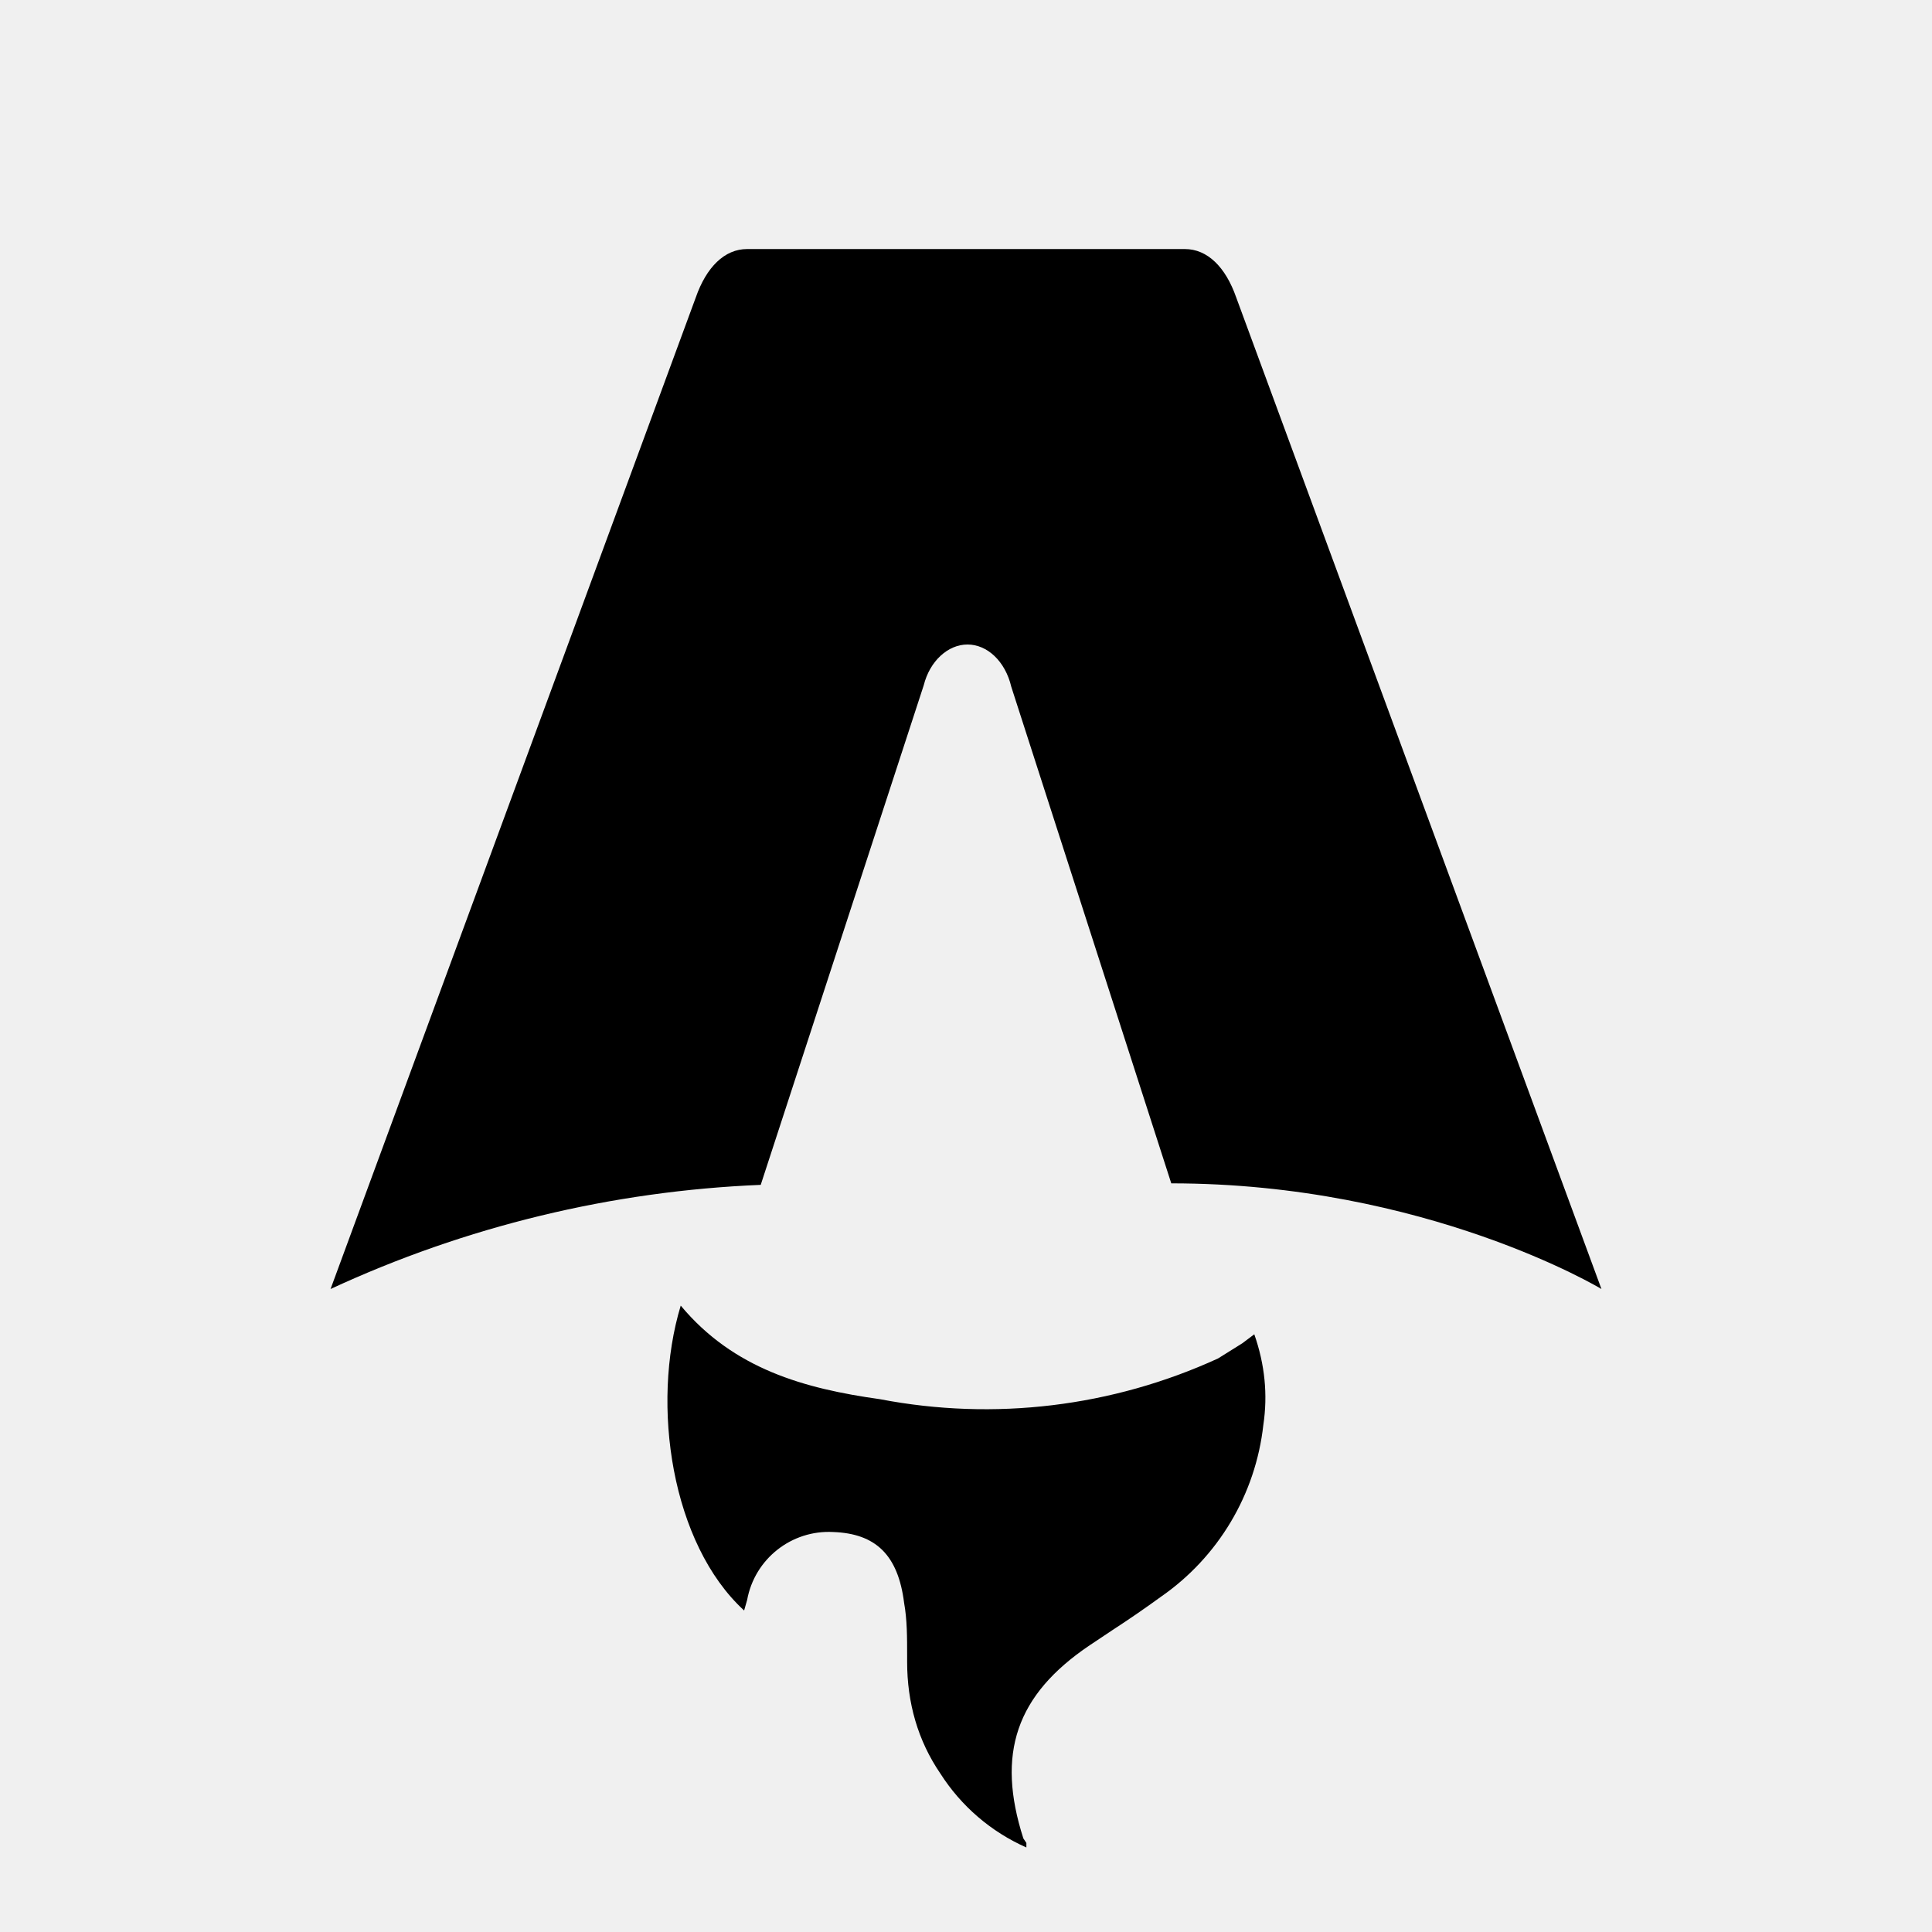
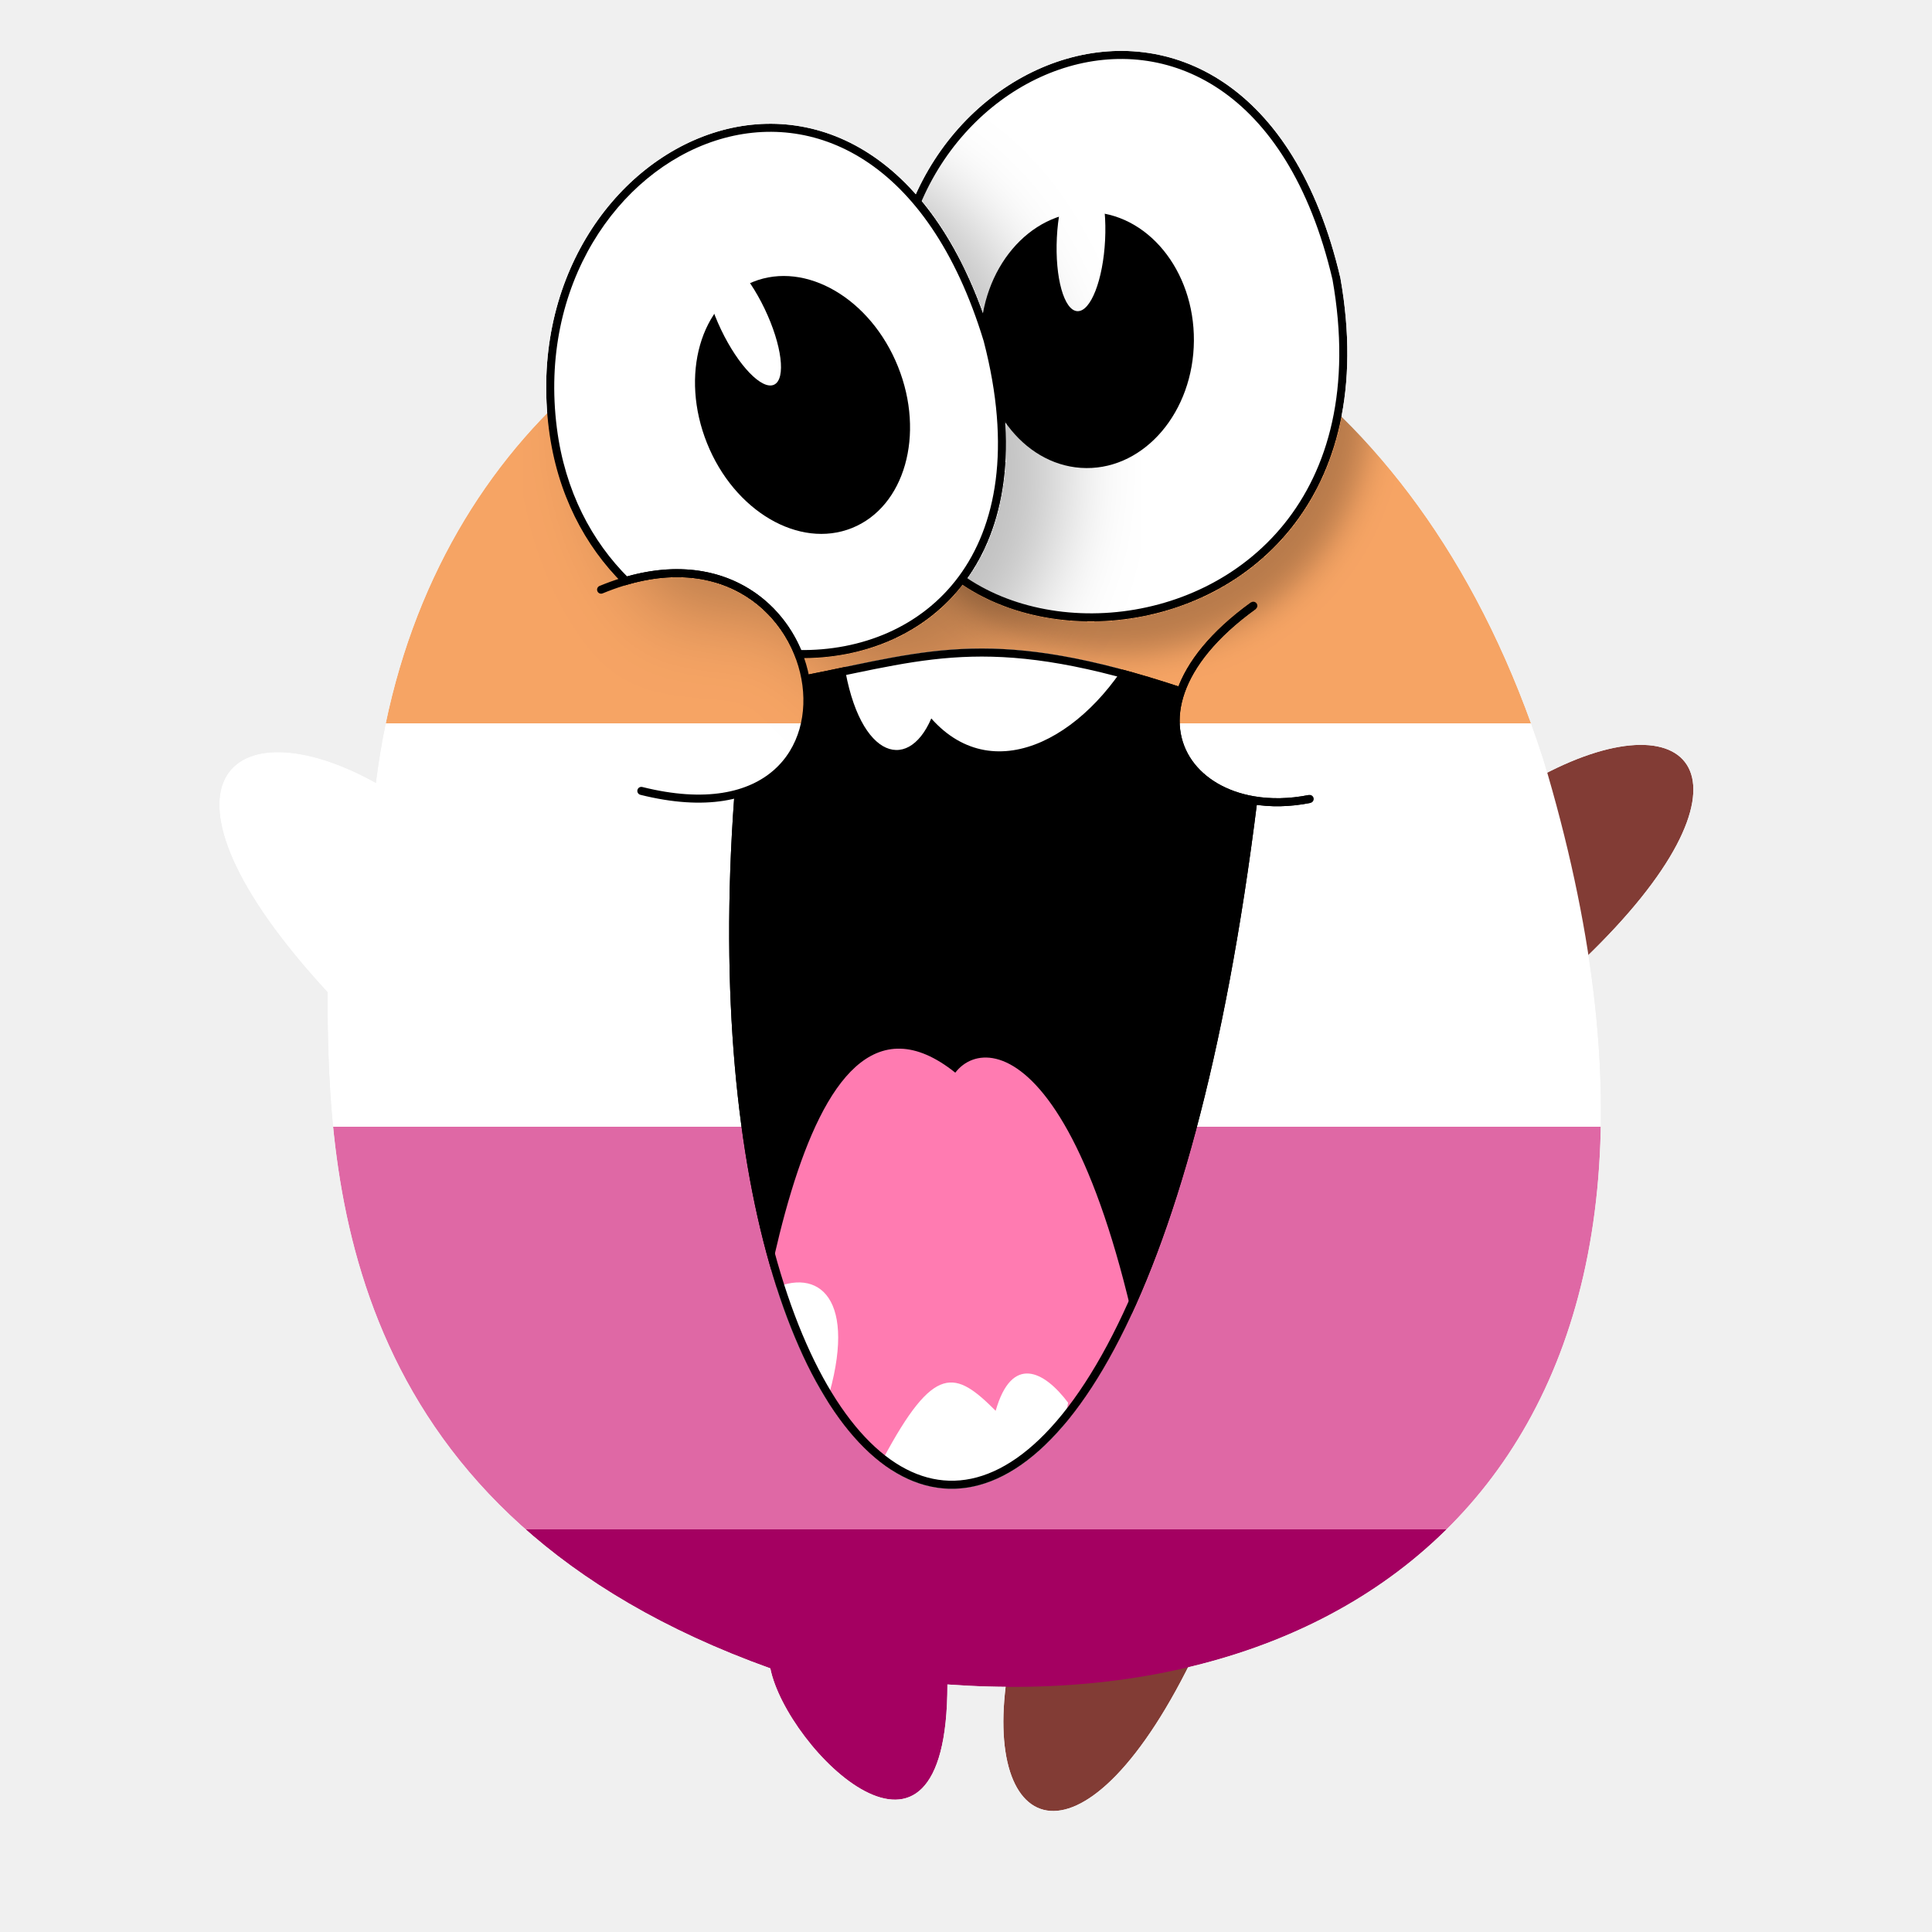
- <svg xmlns="http://www.w3.org/2000/svg" fill="none" viewBox="0 0 128 128">
-   <path d="M50.4 78.5a75.1 75.1 0 0 0-28.5 6.9l24.2-65.7c.7-2 1.9-3.2 3.4-3.2h29c1.5 0 2.7 1.2 3.4 3.2l24.2 65.7s-11.6-7-28.5-7L67 45.5c-.4-1.7-1.6-2.8-2.9-2.8-1.3 0-2.5 1.1-2.9 2.7L50.4 78.5Zm-1.1 28.2Zm-4.2-20.2c-2 6.6-.6 15.8 4.2 20.2a17.5 17.5 0 0 1 .2-.7 5.5 5.5 0 0 1 5.7-4.5c2.8.1 4.3 1.5 4.7 4.7.2 1.1.2 2.3.2 3.5v.4c0 2.7.7 5.2 2.2 7.4a13 13 0 0 0 5.7 4.9v-.3l-.2-.3c-1.8-5.6-.5-9.5 4.4-12.8l1.5-1a73 73 0 0 0 3.2-2.2 16 16 0 0 0 6.8-11.4c.3-2 .1-4-.6-6l-.8.6-1.6 1a37 37 0 0 1-22.4 2.7c-5-.7-9.7-2-13.2-6.2Z" />
-   <style>
-         path { fill: #000; }
-         @media (prefers-color-scheme: dark) {
-             path { fill: #FFF; }
-         }
-     </style>
+ <svg xmlns="http://www.w3.org/2000/svg" width="256" height="256" viewBox="0 0 200 240" fill="none" preserveAspectRatio="xMidYMid meet">
+   <mask id="mask0_11_20" style="mask-type:alpha" maskUnits="userSpaceOnUse" x="6" y="6" width="185" height="220">
+     <path d="M171.681 96.25C190.681 86.25 199.681 97.25 176.681 119.25L171.681 96.25Z" fill="#FFFFFF" stroke="none" />
+     <path d="M105.22 207.47C101.687 228.649 114.955 233.742 128.626 205L105.22 207.47Z" fill="#FFFFFF" stroke="none" />
+     <path d="M171.691 94.251C141.691 1.251 36.691 17.251 26.691 97.251C8.689 87.251 -3.31 97.251 20.689 123.251C20.689 147.251 22.689 188.251 75.691 207.251C77.691 217.251 97.691 237.251 97.691 209.251C152.691 213.251 196.69 177.251 171.691 94.251Z" fill="url(#lesbian_flag)" stroke="none" />
+     <path d="M92.019 45.627C79.686 88.251 155.686 89.251 146.019 34.627C134.687 -13.749 84.686 8.251 92.019 45.627Z" fill="#FFFFFF" stroke="black" />
+     <ellipse cx="115.059" cy="42.243" rx="13.252" ry="15.902" transform="rotate(0.401502 115.059 42.2432)" fill="black" />
+     <ellipse cx="114.283" cy="29.666" rx="3" ry="9" transform="rotate(2.86449 114.283 29.6655)" fill="white" />
+     <path fill-rule="evenodd" clip-rule="evenodd" d="M57.75 72.168C53.1 67.55 49.703 61.213 48.682 53.25C44.067 17.251 88.699 -3.749 102.682 42.25C109.661 69.091 95.026 81.523 79.199 81.249C76.471 74.388 68.897 68.908 57.75 72.168Z" fill="#FFFFFF" />
+     <path d="M48.682 53.25L49.178 53.186L48.682 53.25ZM57.75 72.168L57.397 72.522L57.607 72.73L57.89 72.647L57.75 72.168ZM102.682 42.25L103.166 42.124L103.164 42.114L103.161 42.105L102.682 42.25ZM79.199 81.249L78.734 81.433L78.857 81.743L79.19 81.749L79.199 81.249ZM48.186 53.313C49.221 61.387 52.669 67.826 57.397 72.522L58.102 71.813C53.531 67.273 50.185 61.039 49.178 53.186L48.186 53.313ZM103.161 42.105C99.641 30.527 94.173 23.1 87.968 19.081C81.756 15.057 74.853 14.481 68.553 16.525C55.973 20.607 45.851 35.1 48.186 53.313L49.178 53.186C46.898 35.401 56.785 21.394 68.862 17.476C74.892 15.52 81.48 16.069 87.425 19.92C93.377 23.776 98.731 30.973 102.204 42.395L103.161 42.105ZM79.19 81.749C87.234 81.888 95.016 78.797 99.894 72.215C104.775 65.63 106.681 55.643 103.166 42.124L102.198 42.376C105.662 55.698 103.74 65.347 99.091 71.62C94.44 77.896 86.992 80.884 79.208 80.749L79.19 81.749ZM79.663 81.064C78.258 77.531 75.603 74.346 71.856 72.466C68.102 70.583 63.29 70.027 57.609 71.688L57.89 72.647C63.357 71.049 67.905 71.603 71.407 73.36C74.915 75.12 77.411 78.106 78.734 81.433L79.663 81.064Z" fill="black" />
+     <ellipse cx="79.692" cy="50.303" rx="12.78" ry="16.478" transform="rotate(-21.8801 79.6919 50.3027)" fill="black" />
+     <ellipse cx="72.284" cy="39.664" rx="3" ry="9" transform="rotate(-25.5681 72.2843 39.6642)" fill="white" />
+   </mask>
+   <g mask="url(#mask0_11_20)">
+     <path d="M171.681 96.25C190.681 86.25 199.681 97.25 176.681 119.25L171.681 96.25Z" fill="#823C35" stroke="none" />
+     <path d="M105.22 207.47C101.687 228.649 114.955 233.742 128.626 205L105.22 207.47Z" fill="#823C35" stroke="none" />
+     <path d="M171.691 94.251C141.691 1.251 36.691 17.251 26.691 97.251C8.689 87.251 -3.31 97.251 20.689 123.251C20.689 147.251 22.689 188.251 75.691 207.251C77.691 217.251 97.691 237.251 97.691 209.251C152.691 213.251 196.69 177.251 171.691 94.251Z" fill="url(#lesbian_flag)" stroke="none" />
+     <g filter="url(#filter0_d_11_20)">
+       <path d="M92.019 45.627C79.686 88.251 155.686 89.251 146.019 34.627C134.687 -13.749 84.686 8.251 92.019 45.627Z" fill="#FFFFFF" stroke="black" />
+       <ellipse cx="115.059" cy="42.243" rx="13.252" ry="15.902" transform="rotate(0.401502 115.059 42.2432)" fill="black" />
+       <ellipse cx="114.283" cy="29.666" rx="3" ry="9" transform="rotate(2.86449 114.283 29.6655)" fill="white" />
+     </g>
+     <g filter="url(#filter1_d_11_20)">
+       <path fill-rule="evenodd" clip-rule="evenodd" d="M57.75 72.168C53.1 67.55 49.703 61.213 48.682 53.25C44.067 17.251 88.699 -3.749 102.682 42.25C109.661 69.091 95.026 81.523 79.199 81.249C76.471 74.388 68.897 68.908 57.75 72.168Z" fill="#FFFFFF" />
+       <path d="M48.682 53.25L49.178 53.186L48.682 53.25ZM57.75 72.168L57.397 72.522L57.607 72.73L57.89 72.647L57.75 72.168ZM102.682 42.25L103.166 42.124L103.164 42.114L103.161 42.105L102.682 42.25ZM79.199 81.249L78.734 81.433L78.857 81.743L79.19 81.749L79.199 81.249ZM48.186 53.313C49.221 61.387 52.669 67.826 57.397 72.522L58.102 71.813C53.531 67.273 50.185 61.039 49.178 53.186L48.186 53.313ZM103.161 42.105C99.641 30.527 94.173 23.1 87.968 19.081C81.756 15.057 74.853 14.481 68.553 16.525C55.973 20.607 45.851 35.1 48.186 53.313L49.178 53.186C46.898 35.401 56.785 21.394 68.862 17.476C74.892 15.52 81.48 16.069 87.425 19.92C93.377 23.776 98.731 30.973 102.204 42.395L103.161 42.105ZM79.19 81.749C87.234 81.888 95.016 78.797 99.894 72.215C104.775 65.63 106.681 55.643 103.166 42.124L102.198 42.376C105.662 55.698 103.74 65.347 99.091 71.62C94.44 77.896 86.992 80.884 79.208 80.749L79.19 81.749ZM79.663 81.064C78.258 77.531 75.603 74.346 71.856 72.466C68.102 70.583 63.29 70.027 57.609 71.688L57.89 72.647C63.357 71.049 67.905 71.603 71.407 73.36C74.915 75.12 77.411 78.106 78.734 81.433L79.663 81.064Z" fill="black" />
+     </g>
+     <ellipse cx="79.692" cy="50.303" rx="12.78" ry="16.478" transform="rotate(-21.8801 79.6919 50.3027)" fill="black" />
+     <ellipse cx="72.284" cy="39.664" rx="3" ry="9" transform="rotate(-25.5681 72.2843 39.6642)" fill="white" />
+     <path d="M59.671 98.249C91.671 106.249 83.671 61.249 54.671 73.249" stroke="black" stroke-linecap="round" fill="none" />
+     <path d="M80.693 84.248C95.693 81.248 103.693 78.248 126.693 85.891C124.324 92.658 128.64 98.196 135.691 99.41C119.696 228.247 64.696 196.247 71.693 99.248C75.693 100.248 82.693 92.248 80.693 84.248Z" fill="black" />
+     <path d="M135.691 75.248C130.709 78.846 127.872 82.521 126.693 85.891M142.692 99.248C140.182 99.749 137.813 99.775 135.691 99.41M126.693 85.891C103.693 78.248 95.693 81.248 80.693 84.248C82.693 92.248 75.693 100.248 71.693 99.248C64.696 196.248 119.696 228.247 135.691 99.41M126.693 85.891C124.324 92.658 128.64 98.196 135.691 99.41" stroke="black" />
+     <mask id="mask1_11_20" style="mask-type:alpha" maskUnits="userSpaceOnUse" x="70" y="74" width="73" height="111">
+       <path d="M80.693 84.248C95.693 81.248 103.693 78.248 126.693 85.891C124.324 92.658 128.64 98.196 135.691 99.41C119.696 228.247 64.696 196.247 71.693 99.248C75.693 100.248 82.693 92.248 80.693 84.248Z" fill="black" />
+       <path d="M135.691 75.248C130.709 78.846 127.872 82.521 126.693 85.891M142.692 99.248C140.182 99.749 137.813 99.775 135.691 99.41M126.693 85.891C103.693 78.248 95.693 81.248 80.693 84.248C82.693 92.248 75.693 100.248 71.693 99.248C64.696 196.248 119.696 228.247 135.691 99.41M126.693 85.891C124.324 92.658 128.64 98.196 135.691 99.41" stroke="black" />
+     </mask>
+     <g mask="url(#mask1_11_20)">
+       <path d="M98.67 133.251C103.004 127.584 118.67 131.25 125.67 194.251L70.67 189.25C73.67 169.917 78.67 117.25 98.67 133.251Z" fill="#FF7BB1" stroke="none" />
+       <path d="M95.688 89.248C92.688 96.248 86.287 94.048 84.688 81.248L121.687 79.248C115.687 91.248 103.687 98.248 95.688 89.248Z" fill="#FFFFFF" stroke="none" />
+       <path d="M75.685 160.253C81.685 157.253 86.685 161.253 82.685 174.253L75.685 160.253Z" fill="#FFFFFF" stroke="none" />
+       <path d="M103.685 175.254C98.685 170.254 96.085 169.254 89.685 181.254L93.685 186.254L110.685 185.254L112.685 174.254C109.685 170.254 105.685 168.254 103.685 175.254Z" fill="#FFFFFF" stroke="none" />
+     </g>
+     <path d="M135.691 75.248C130.709 78.846 127.872 82.521 126.693 85.891M142.692 99.248C140.182 99.749 137.813 99.775 135.691 99.41M126.693 85.891C103.693 78.248 95.693 81.248 80.693 84.248C82.693 92.248 76 98.5 71.693 99.248C64.696 196.248 119.696 228.247 135.691 99.41M126.693 85.891C124.324 92.658 128.64 98.196 135.691 99.41" stroke="black" stroke-linecap="round" />
+   </g>
+   <defs>
+     <filter id="filter0_d_11_20" x="89.162" y="6.324" width="65.21" height="78.867" filterUnits="userSpaceOnUse" color-interpolation-filters="sRGB">
+       <feFlood flood-opacity="0" result="BackgroundImageFix" />
+       <feColorMatrix in="SourceAlpha" type="matrix" values="0 0 0 0 0 0 0 0 0 0 0 0 0 0 0 0 0 0 127 0" result="hardAlpha" />
+       <feOffset dx="3" dy="4" />
+       <feGaussianBlur stdDeviation="2" />
+       <feComposite in2="hardAlpha" operator="out" />
+       <feColorMatrix type="matrix" values="0 0 0 0 0 0 0 0 0 0 0 0 0 0 0 0 0 0 0.25 0" />
+       <feBlend mode="normal" in2="BackgroundImageFix" result="effect1_dropShadow_11_20" />
+       <feBlend mode="normal" in="SourceGraphic" in2="effect1_dropShadow_11_20" result="shape" />
+     </filter>
+     <filter id="filter1_d_11_20" x="45.049" y="9.574" width="76.721" height="85.979" filterUnits="userSpaceOnUse" color-interpolation-filters="sRGB">
+       <feFlood flood-opacity="0" result="BackgroundImageFix" />
+       <feColorMatrix in="SourceAlpha" type="matrix" values="0 0 0 0 0 0 0 0 0 0 0 0 0 0 0 0 0 0 127 0" result="hardAlpha" />
+       <feOffset dx="7" dy="4" />
+       <feGaussianBlur stdDeviation="4.9" />
+       <feComposite in2="hardAlpha" operator="out" />
+       <feColorMatrix type="matrix" values="0 0 0 0 0 0 0 0 0 0 0 0 0 0 0 0 0 0 0.25 0" />
+       <feBlend mode="normal" in2="BackgroundImageFix" result="effect1_dropShadow_11_20" />
+       <feBlend mode="normal" in="SourceGraphic" in2="effect1_dropShadow_11_20" result="shape" />
+     </filter>
+     <linearGradient id="lesbian_flag" x1="0" y1="20" x2="0" y2="225" gradientUnits="userSpaceOnUse">
+       <stop offset="0%" stop-color="#E37A3C" />
+       <stop offset="12.2%" stop-color="#E37A3C" />
+       <stop offset="12.2%" stop-color="#F6A464" />
+       <stop offset="34.1%" stop-color="#F6A464" />
+       <stop offset="34.1%" stop-color="#FFFFFF" />
+       <stop offset="58.5%" stop-color="#FFFFFF" />
+       <stop offset="58.5%" stop-color="#DF68A5" />
+       <stop offset="82.9%" stop-color="#DF68A5" />
+       <stop offset="82.9%" stop-color="#A40061" />
+       <stop offset="100%" stop-color="#A40061" />
+     </linearGradient>
+   </defs>
</svg>
